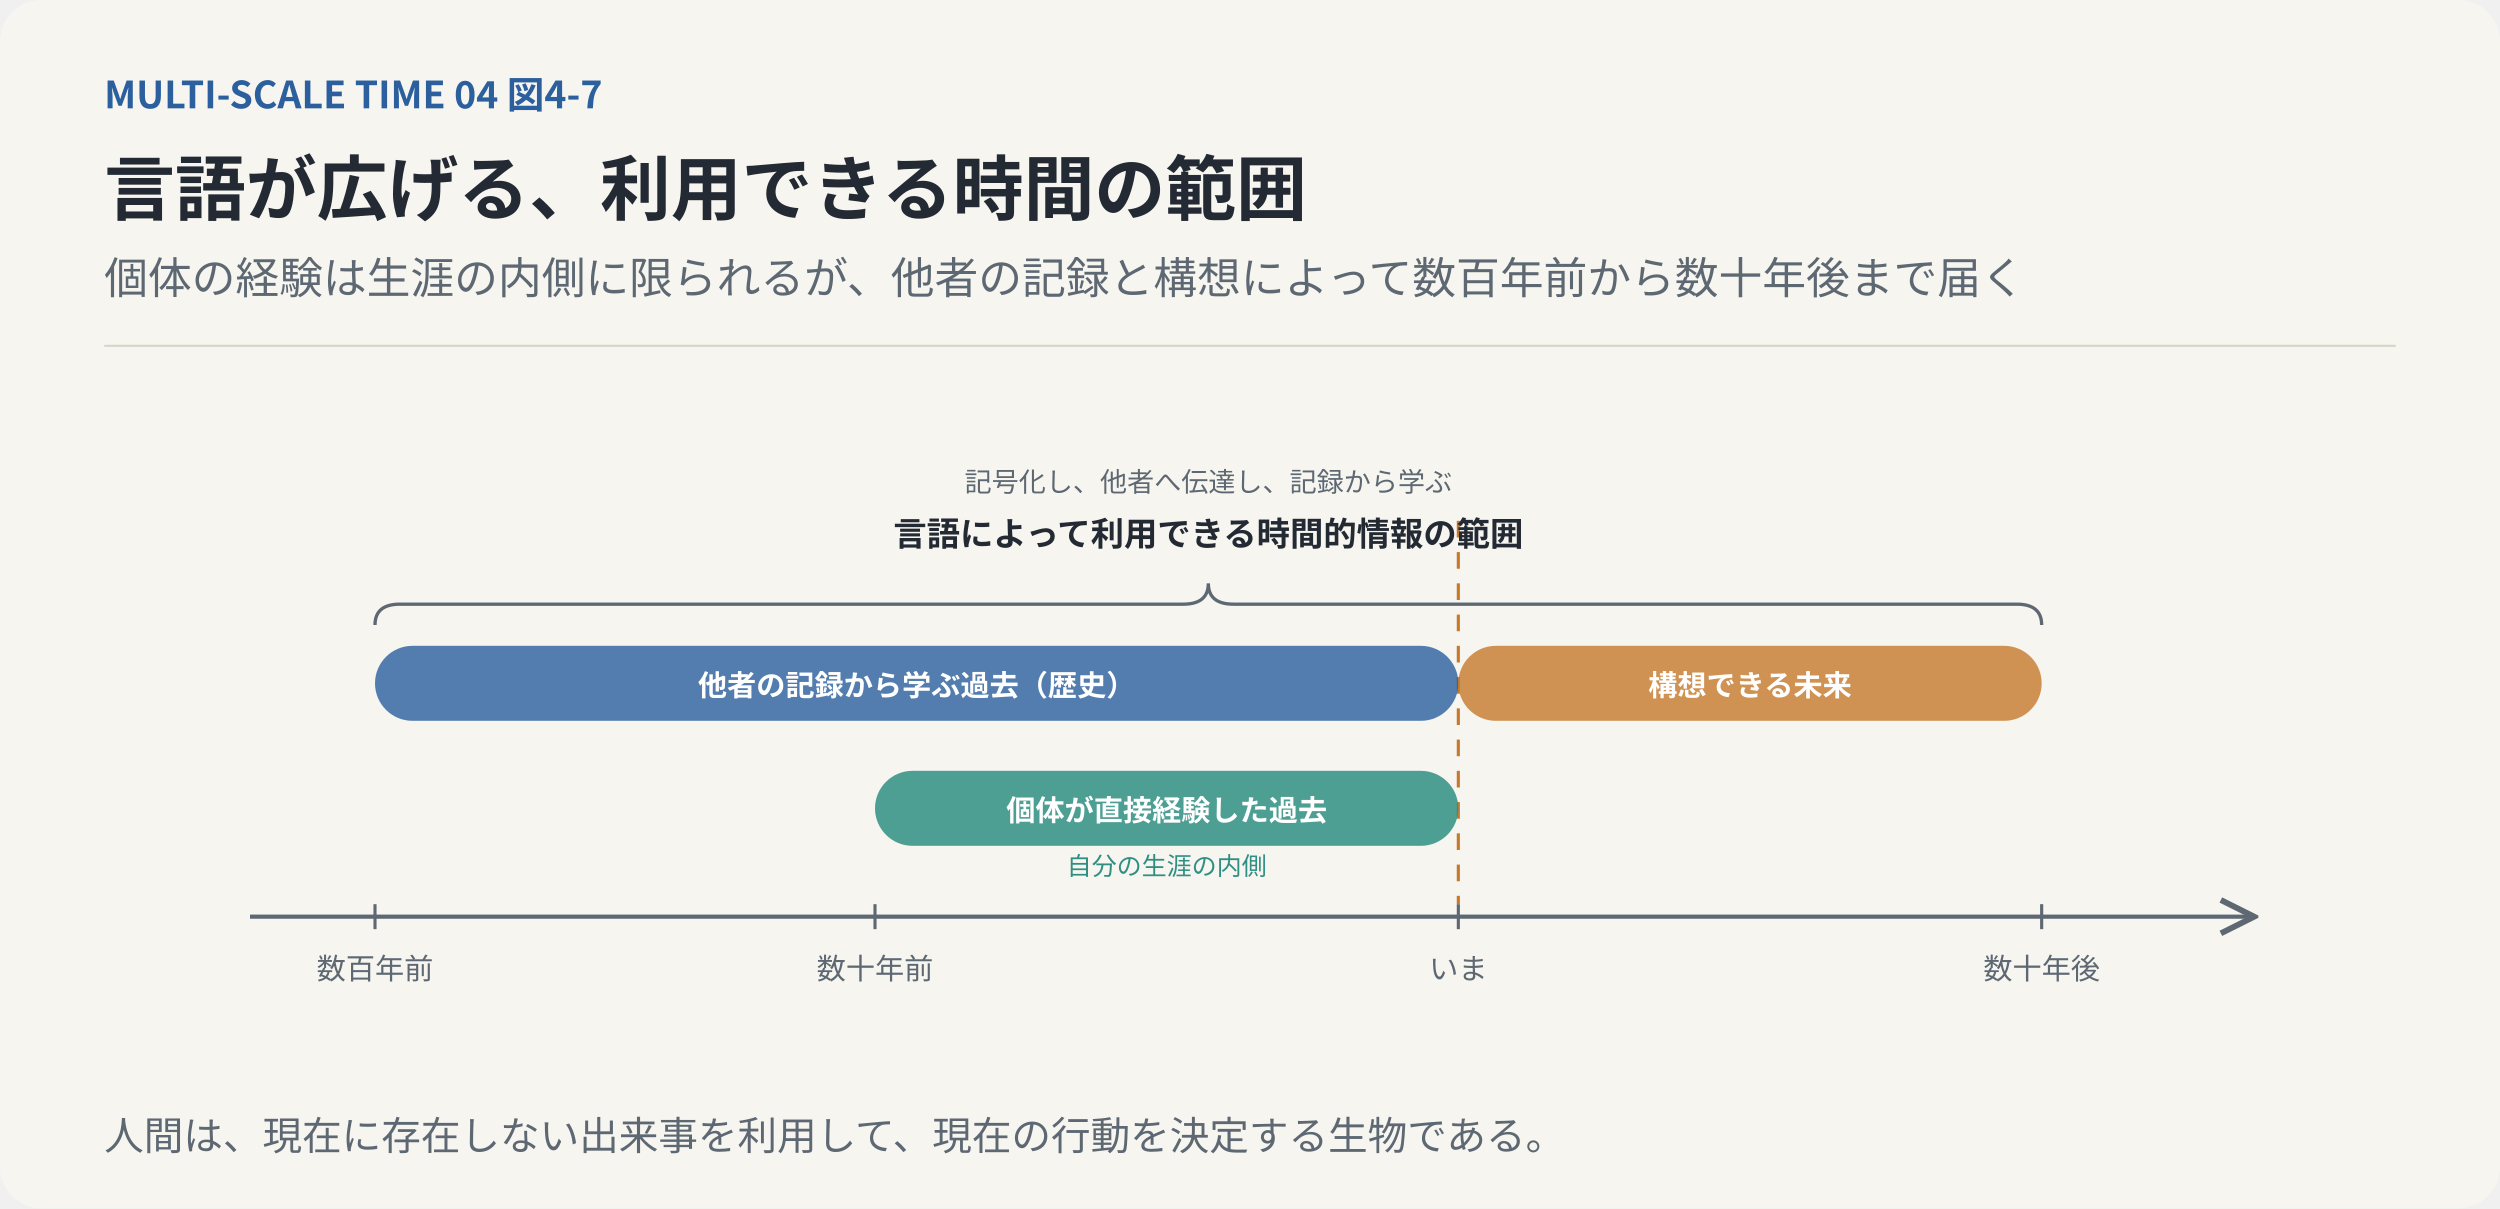
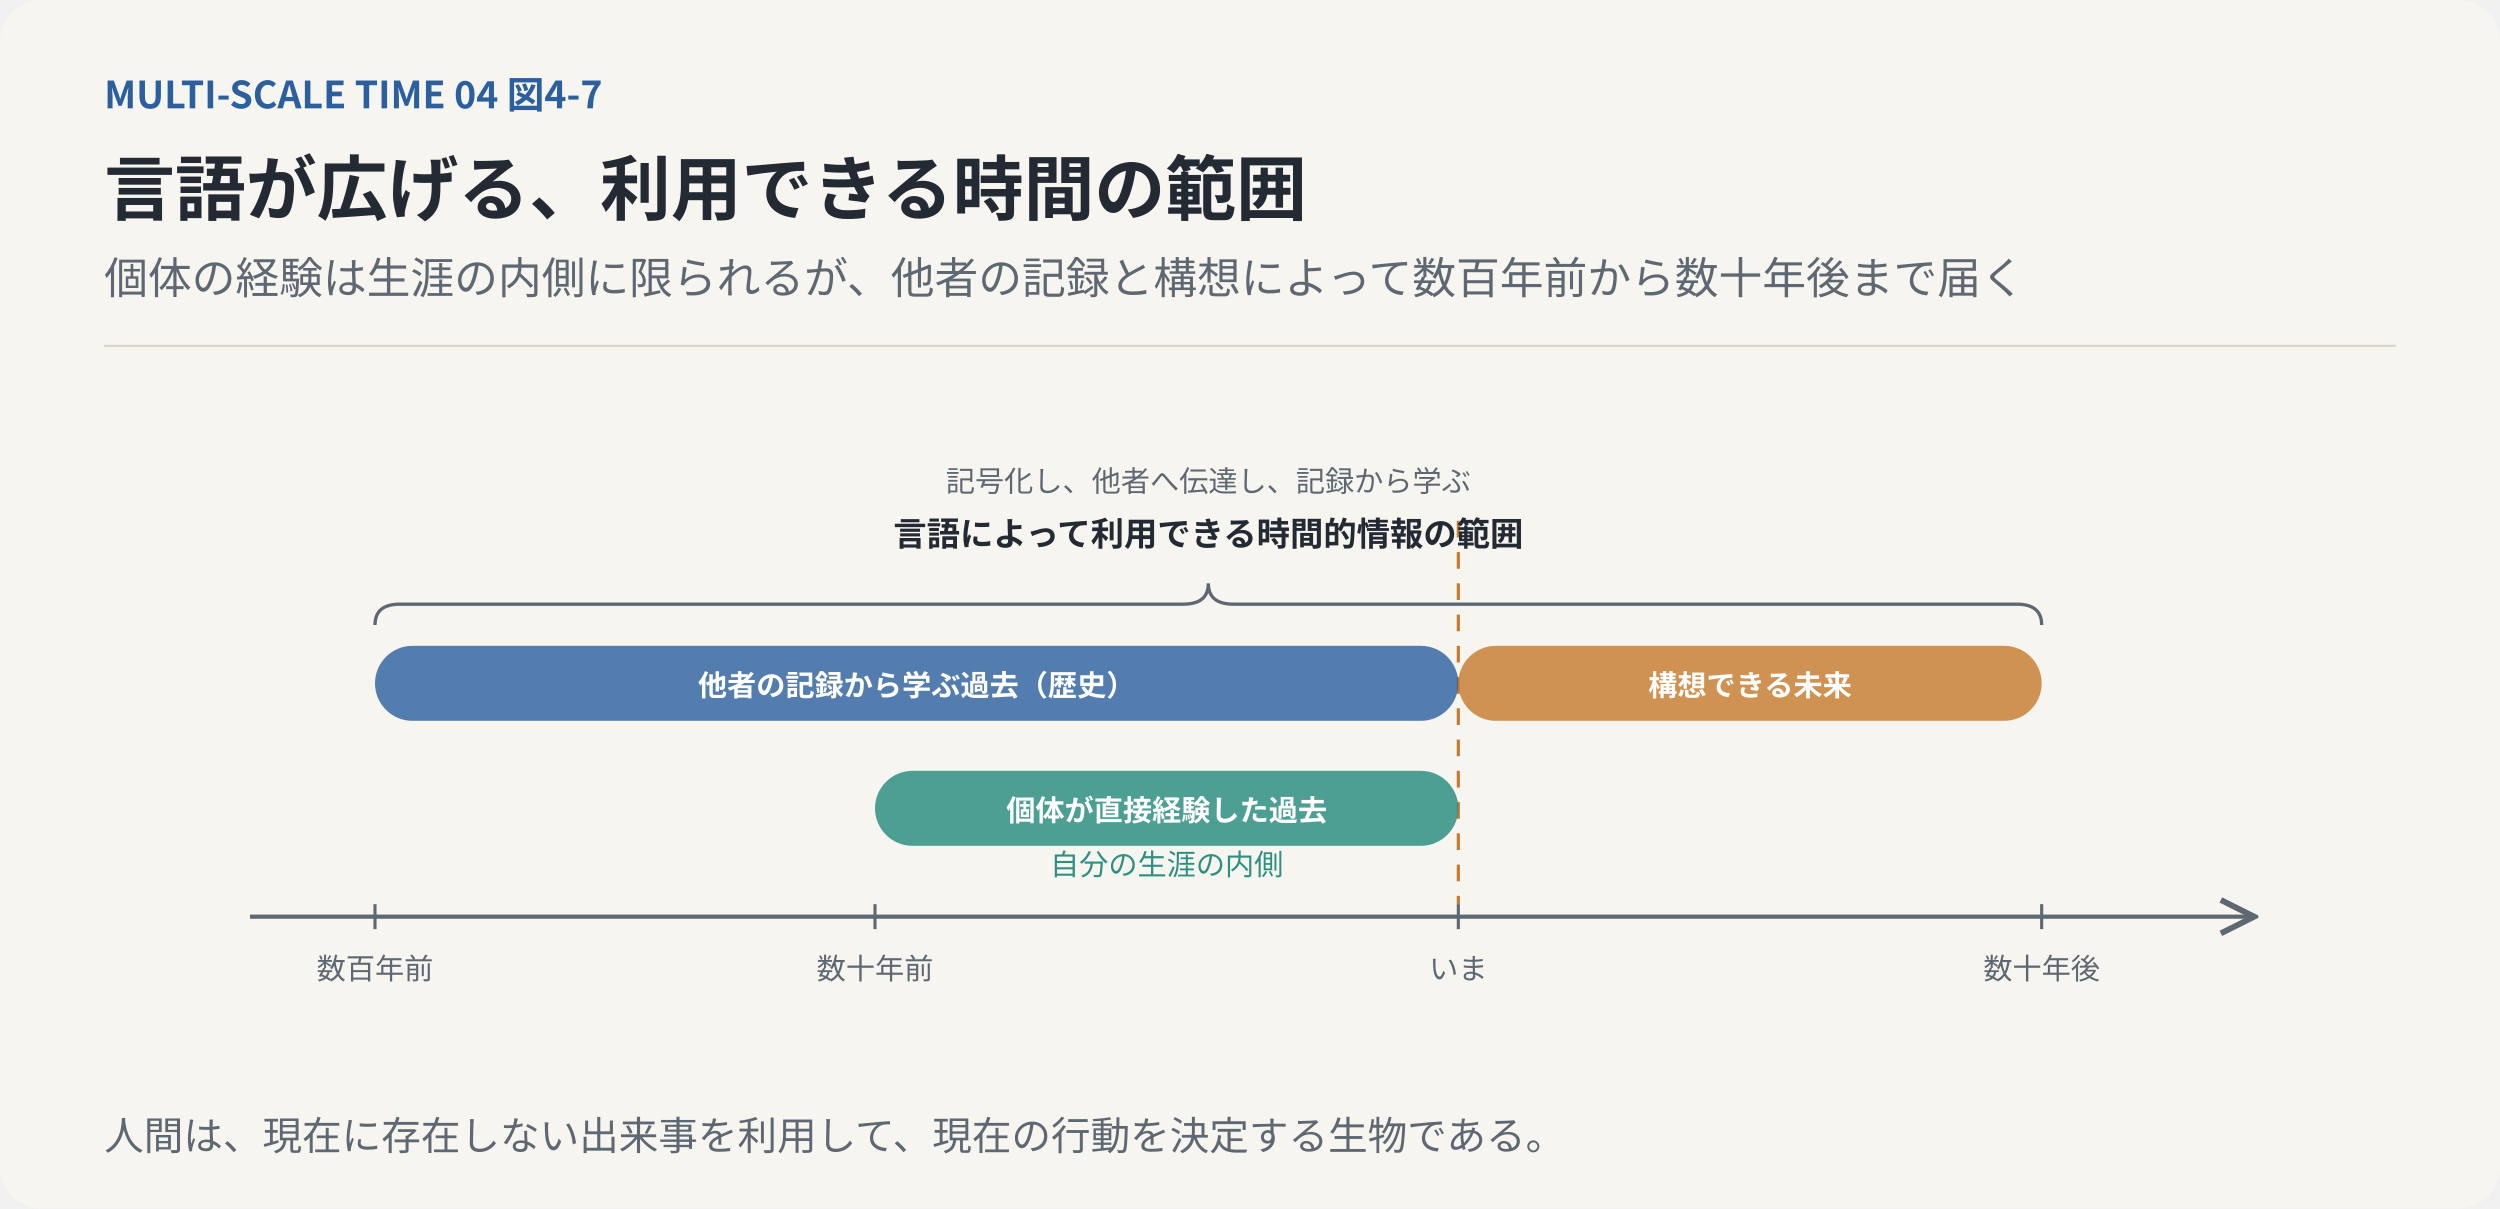
<svg xmlns="http://www.w3.org/2000/svg" width="1200" height="580" viewBox="0 0 1200 580" role="img" aria-labelledby="title desc">
  <defs>
-     <marker id="arrow" markerWidth="10" markerHeight="10" refX="8" refY="5" orient="auto-start-reverse">
+     <marker id="arrow-5d6873" markerWidth="10" markerHeight="10" refX="8" refY="5" orient="auto-start-reverse">
      <path d="M1,1 L9,5 L1,9" fill="none" stroke="#5d6873" stroke-width="1.4" />
-     </marker>
-     <marker id="arrow-blue" markerWidth="10" markerHeight="10" refX="8" refY="5" orient="auto-start-reverse">
-       <path d="M1,1 L9,5 L1,9" fill="none" stroke="#2b5f9e" stroke-width="1.4" />
-     </marker>
-     <marker id="arrow-amber" markerWidth="10" markerHeight="10" refX="8" refY="5" orient="auto-start-reverse">
-       <path d="M1,1 L9,5 L1,9" fill="none" stroke="#c7792b" stroke-width="1.4" />
-     </marker>
-     <marker id="arrow-teal" markerWidth="10" markerHeight="10" refX="8" refY="5" orient="auto-start-reverse">
-       <path d="M1,1 L9,5 L1,9" fill="none" stroke="#2f8f83" stroke-width="1.4" />
    </marker>
  </defs>
  <rect width="1200" height="580" rx="20" fill="#f7f5ef" />
  <g font-family="system-ui, -apple-system, &quot;Hiragino Kaku Gothic ProN&quot;, &quot;Noto Sans CJK JP&quot;, Meiryo, sans-serif">
    <text x="50.0" y="52.0" fill="#2b5f9e" font-size="18" text-anchor="start" font-weight="700">MULTI-SCALE TIME     04     図4-7</text>
    <text x="50.0" y="103.0" fill="#232a33" font-size="34" text-anchor="start" font-weight="700">言語が広げる、利用できる時間の範囲</text>
    <text x="50.0" y="141.0" fill="#5d6873" font-size="21" text-anchor="start" font-weight="400">個体の経験は生涯の内側に限られるが、他者の記録と構想によって数百年前から数十年後まで届く</text>
    <line x1="50.0" y1="166.0" x2="1150.0" y2="166.0" stroke="#d8d4c8" stroke-width="1" />
-     <line x1="120.0" y1="440.0" x2="1080.0" y2="440.0" stroke="#5d6873" stroke-width="2" marker-end="url(#arrow)" />
+     <line x1="120.0" y1="440.0" x2="1080.0" y2="440.0" stroke="#5d6873" stroke-width="2" marker-end="url(#arrow-5d6873)" />
    <line x1="180.0" y1="434.0" x2="180.0" y2="446.0" stroke="#5d6873" stroke-width="1.5" />
    <text x="180.0" y="470.0" fill="#5d6873" font-size="14" text-anchor="middle" font-weight="400">数百年前</text>
    <line x1="420.0" y1="434.0" x2="420.0" y2="446.0" stroke="#5d6873" stroke-width="1.5" />
    <text x="420.0" y="470.0" fill="#5d6873" font-size="14" text-anchor="middle" font-weight="400">数十年前</text>
    <line x1="700.0" y1="434.0" x2="700.0" y2="446.0" stroke="#5d6873" stroke-width="1.5" />
    <text x="700.0" y="470.0" fill="#5d6873" font-size="14" text-anchor="middle" font-weight="400">いま</text>
    <line x1="980.0" y1="434.0" x2="980.0" y2="446.0" stroke="#5d6873" stroke-width="1.5" />
    <text x="980.0" y="470.0" fill="#5d6873" font-size="14" text-anchor="middle" font-weight="400">数十年後</text>
    <line x1="700.0" y1="250.0" x2="700.0" y2="434.0" stroke="#c7792b" stroke-width="1.5" stroke-dasharray="8 7" />
    <rect x="420.0" y="370.0" width="280.0" height="36.0" rx="18" fill="#2f8f83" stroke="none" stroke-width="0" opacity="0.85" />
    <text x="560.0" y="394.0" fill="#ffffff" font-size="14" text-anchor="middle" font-weight="700">個体が直接経験した過去</text>
    <rect x="180.0" y="310.0" width="520.0" height="36.0" rx="18" fill="#2b5f9e" stroke="none" stroke-width="0" opacity="0.8" />
    <text x="440.0" y="334.0" fill="#ffffff" font-size="14" text-anchor="middle" font-weight="700">他者の記録から学ぶ過去（歴史）</text>
    <rect x="700.0" y="310.0" width="280.0" height="36.0" rx="18" fill="#c7792b" stroke="none" stroke-width="0" opacity="0.8" />
    <text x="840.0" y="334.0" fill="#ffffff" font-size="14" text-anchor="middle" font-weight="700">構想できる未来</text>
    <path d="M 180.0 300.0 Q 180.0 290.0 192.0 290.0 L 568.0 290.0 Q 580.0 290.0 580.0 280.0 Q 580.0 290.0 592.0 290.0 L 968.0 290.0 Q 980.0 290.0 980.0 300.0" fill="none" stroke="#5d6873" stroke-width="1.6" />
    <text x="580.0" y="262.0" fill="#232a33" font-size="16" text-anchor="middle" font-weight="700">言語によって利用できる時間的情報の範囲</text>
-     <text x="580.0" y="236.0" fill="#5d6873" font-size="13" text-anchor="middle" font-weight="400">記号化し、他者へ伝達し、記録から学ぶ</text>
-     <text x="560.0" y="420.0" fill="#2f8f83" font-size="12" text-anchor="middle" font-weight="400">自分の生涯の内側</text>
+     <text x="580.0" y="236.0" fill="#5d6873" font-size="14" text-anchor="middle" font-weight="400">記号化し、他者へ伝達し、記録から学ぶ</text>
+     <text x="560.0" y="420.0" fill="#2f8f83" font-size="14" text-anchor="middle" font-weight="400">自分の生涯の内側</text>
    <text x="50.0" y="552.0" fill="#5d6873" font-size="19" text-anchor="start" font-weight="400">人間は、現在に存在しない出来事を利用して、現在の行動を決定する生物である。</text>
  </g>
</svg>
